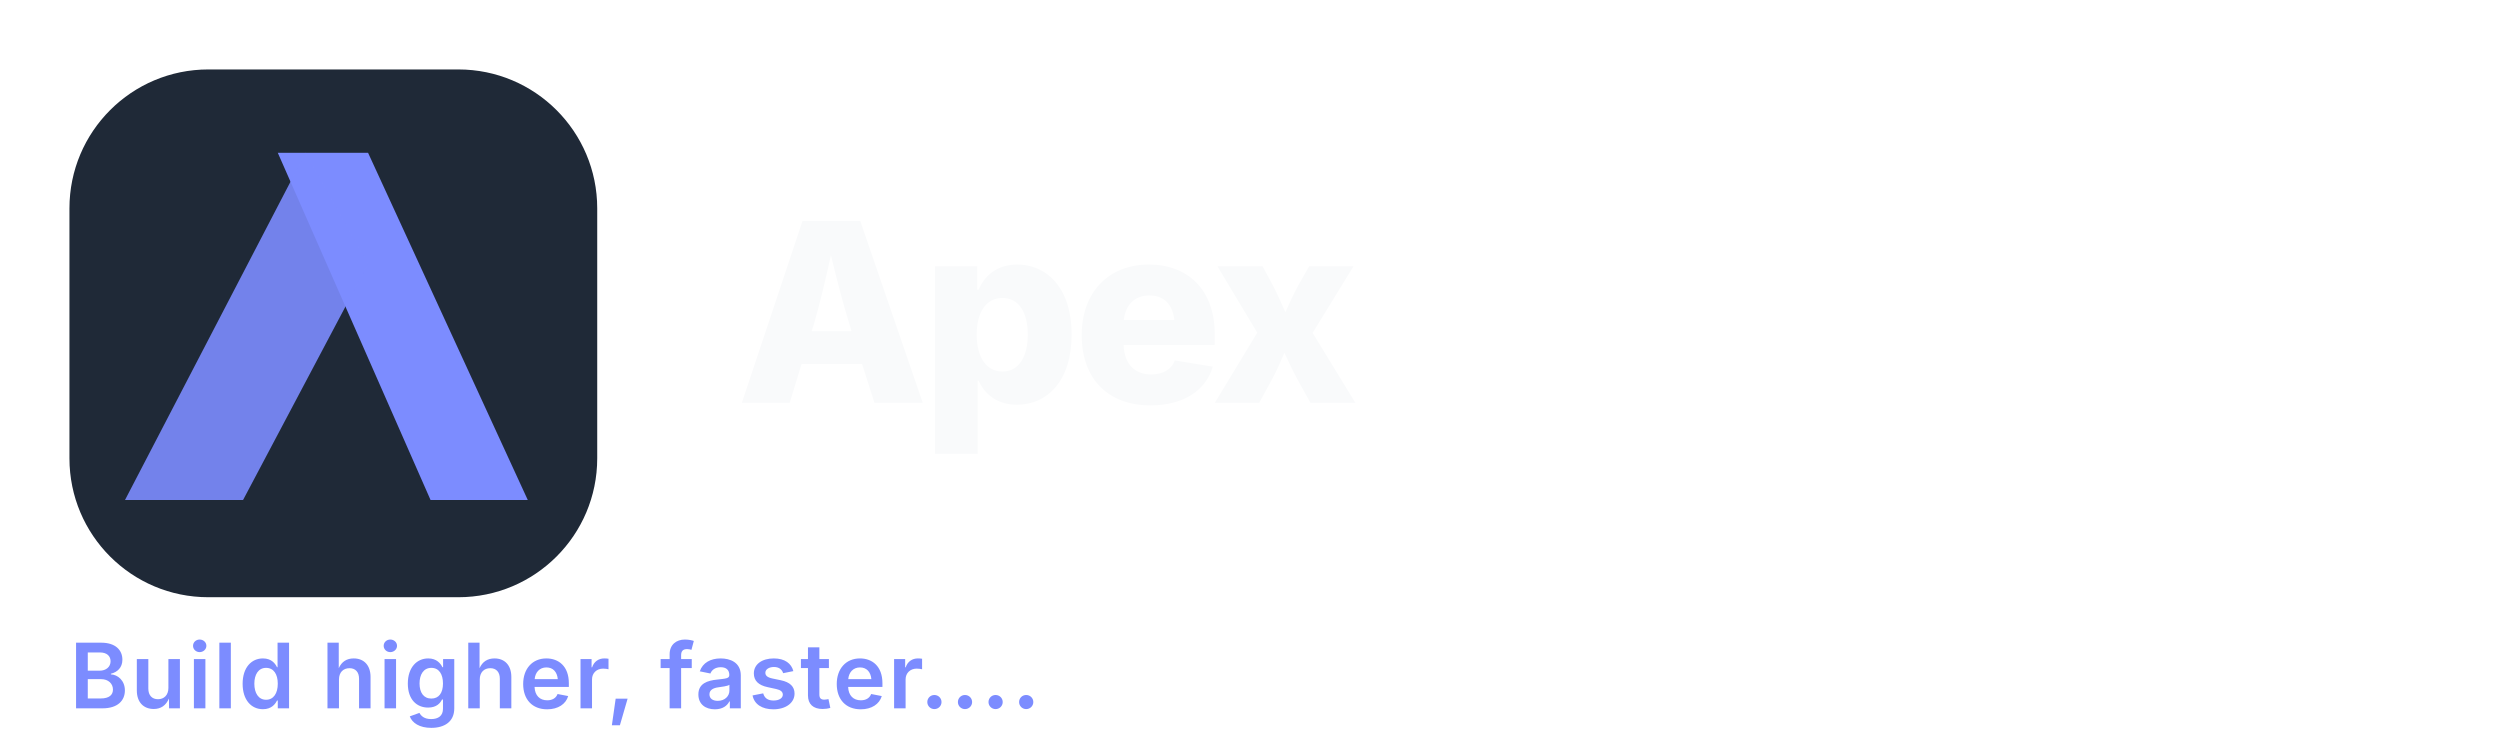
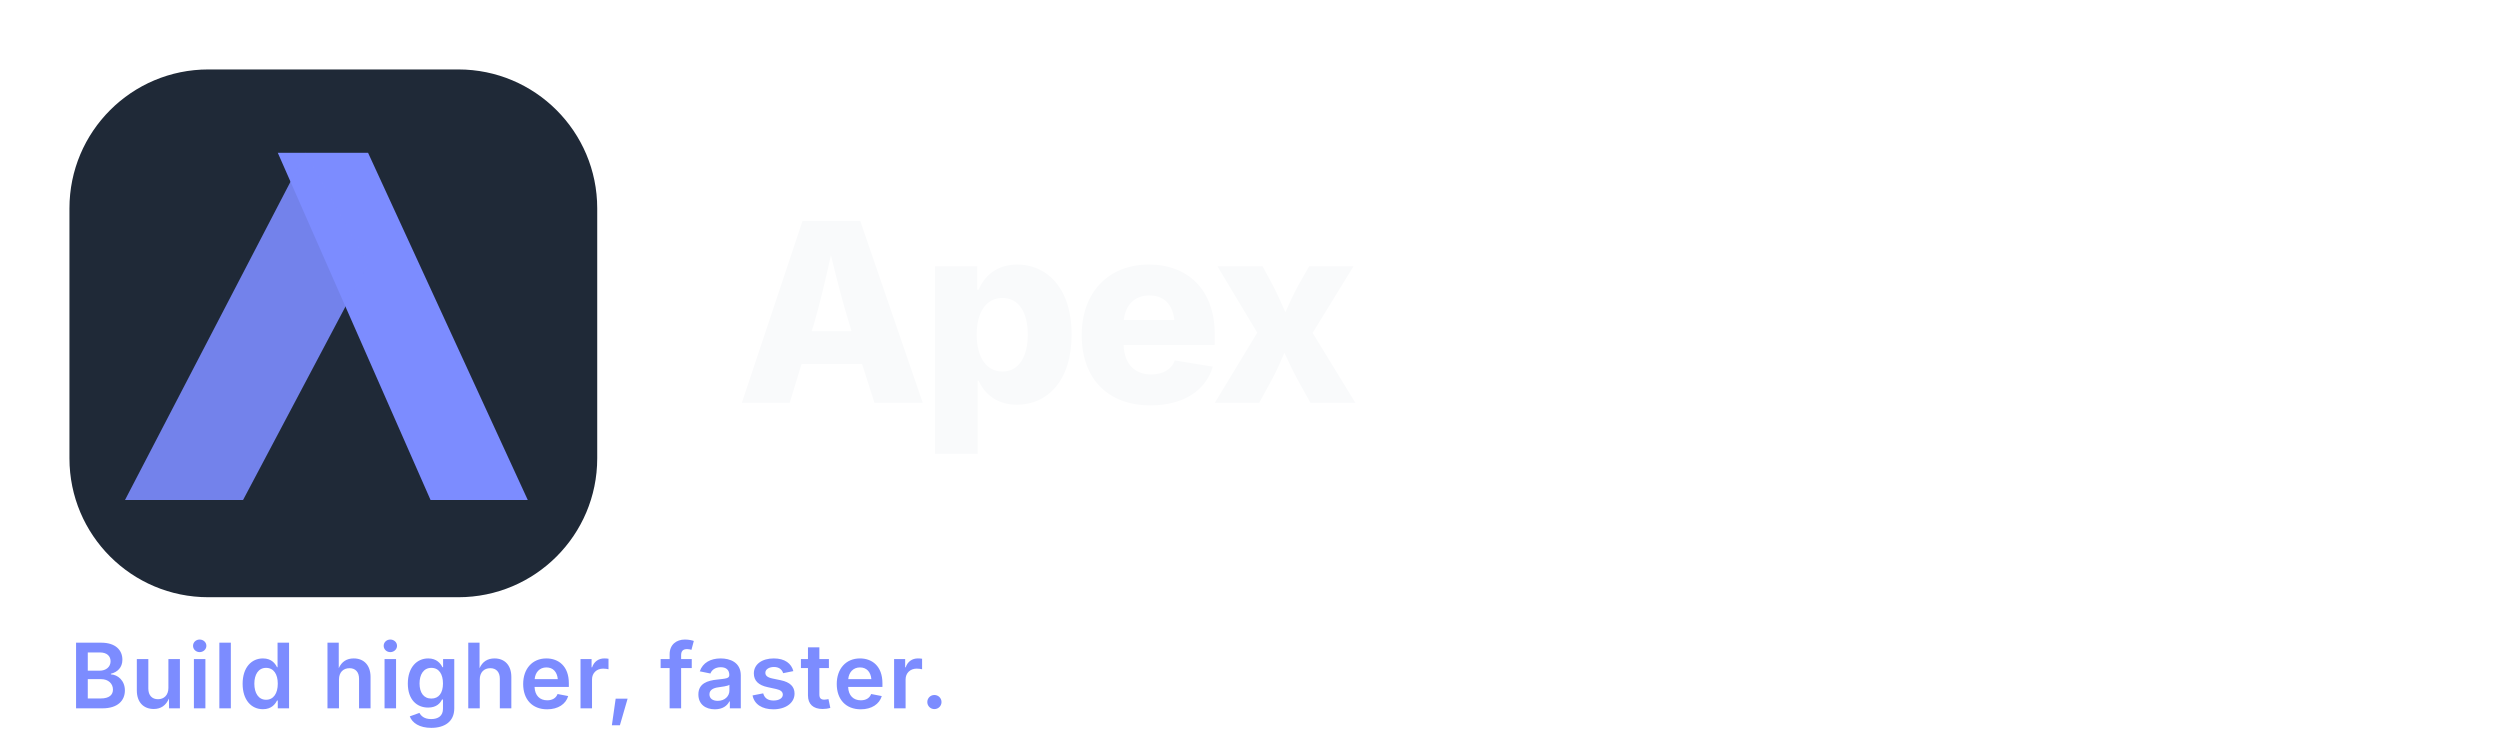
<svg xmlns="http://www.w3.org/2000/svg" viewBox="0 0 360 108" fill="none">
  <rect x="10" y="10" width="76" height="76" rx="20" fill="#1F2937" />
  <path d="M76 72L53 22H40L62 72H76Z" fill="#7C8CFF" />
  <path d="M44 22L18 72H35L53 38L44 22Z" fill="#7C8CFF" opacity="0.9" />
  <path d="M40 72L49 54L58 72H40Z" fill="#1F2937" />
  <text x="106" y="58" fill="#F9FAFB" font-size="36" font-weight="800" font-family="system-ui, -apple-system, sans-serif" letter-spacing="-0.03em">Apex</text>
-   <text x="10" y="102" fill="#7C8CFF" font-size="13" font-weight="600" font-family="system-ui, -apple-system, sans-serif" letter-spacing="0.02em">Build higher, faster....</text>
+   <text x="10" y="102" fill="#7C8CFF" font-size="13" font-weight="600" font-family="system-ui, -apple-system, sans-serif" letter-spacing="0.02em">Build higher, faster.</text>
</svg>
